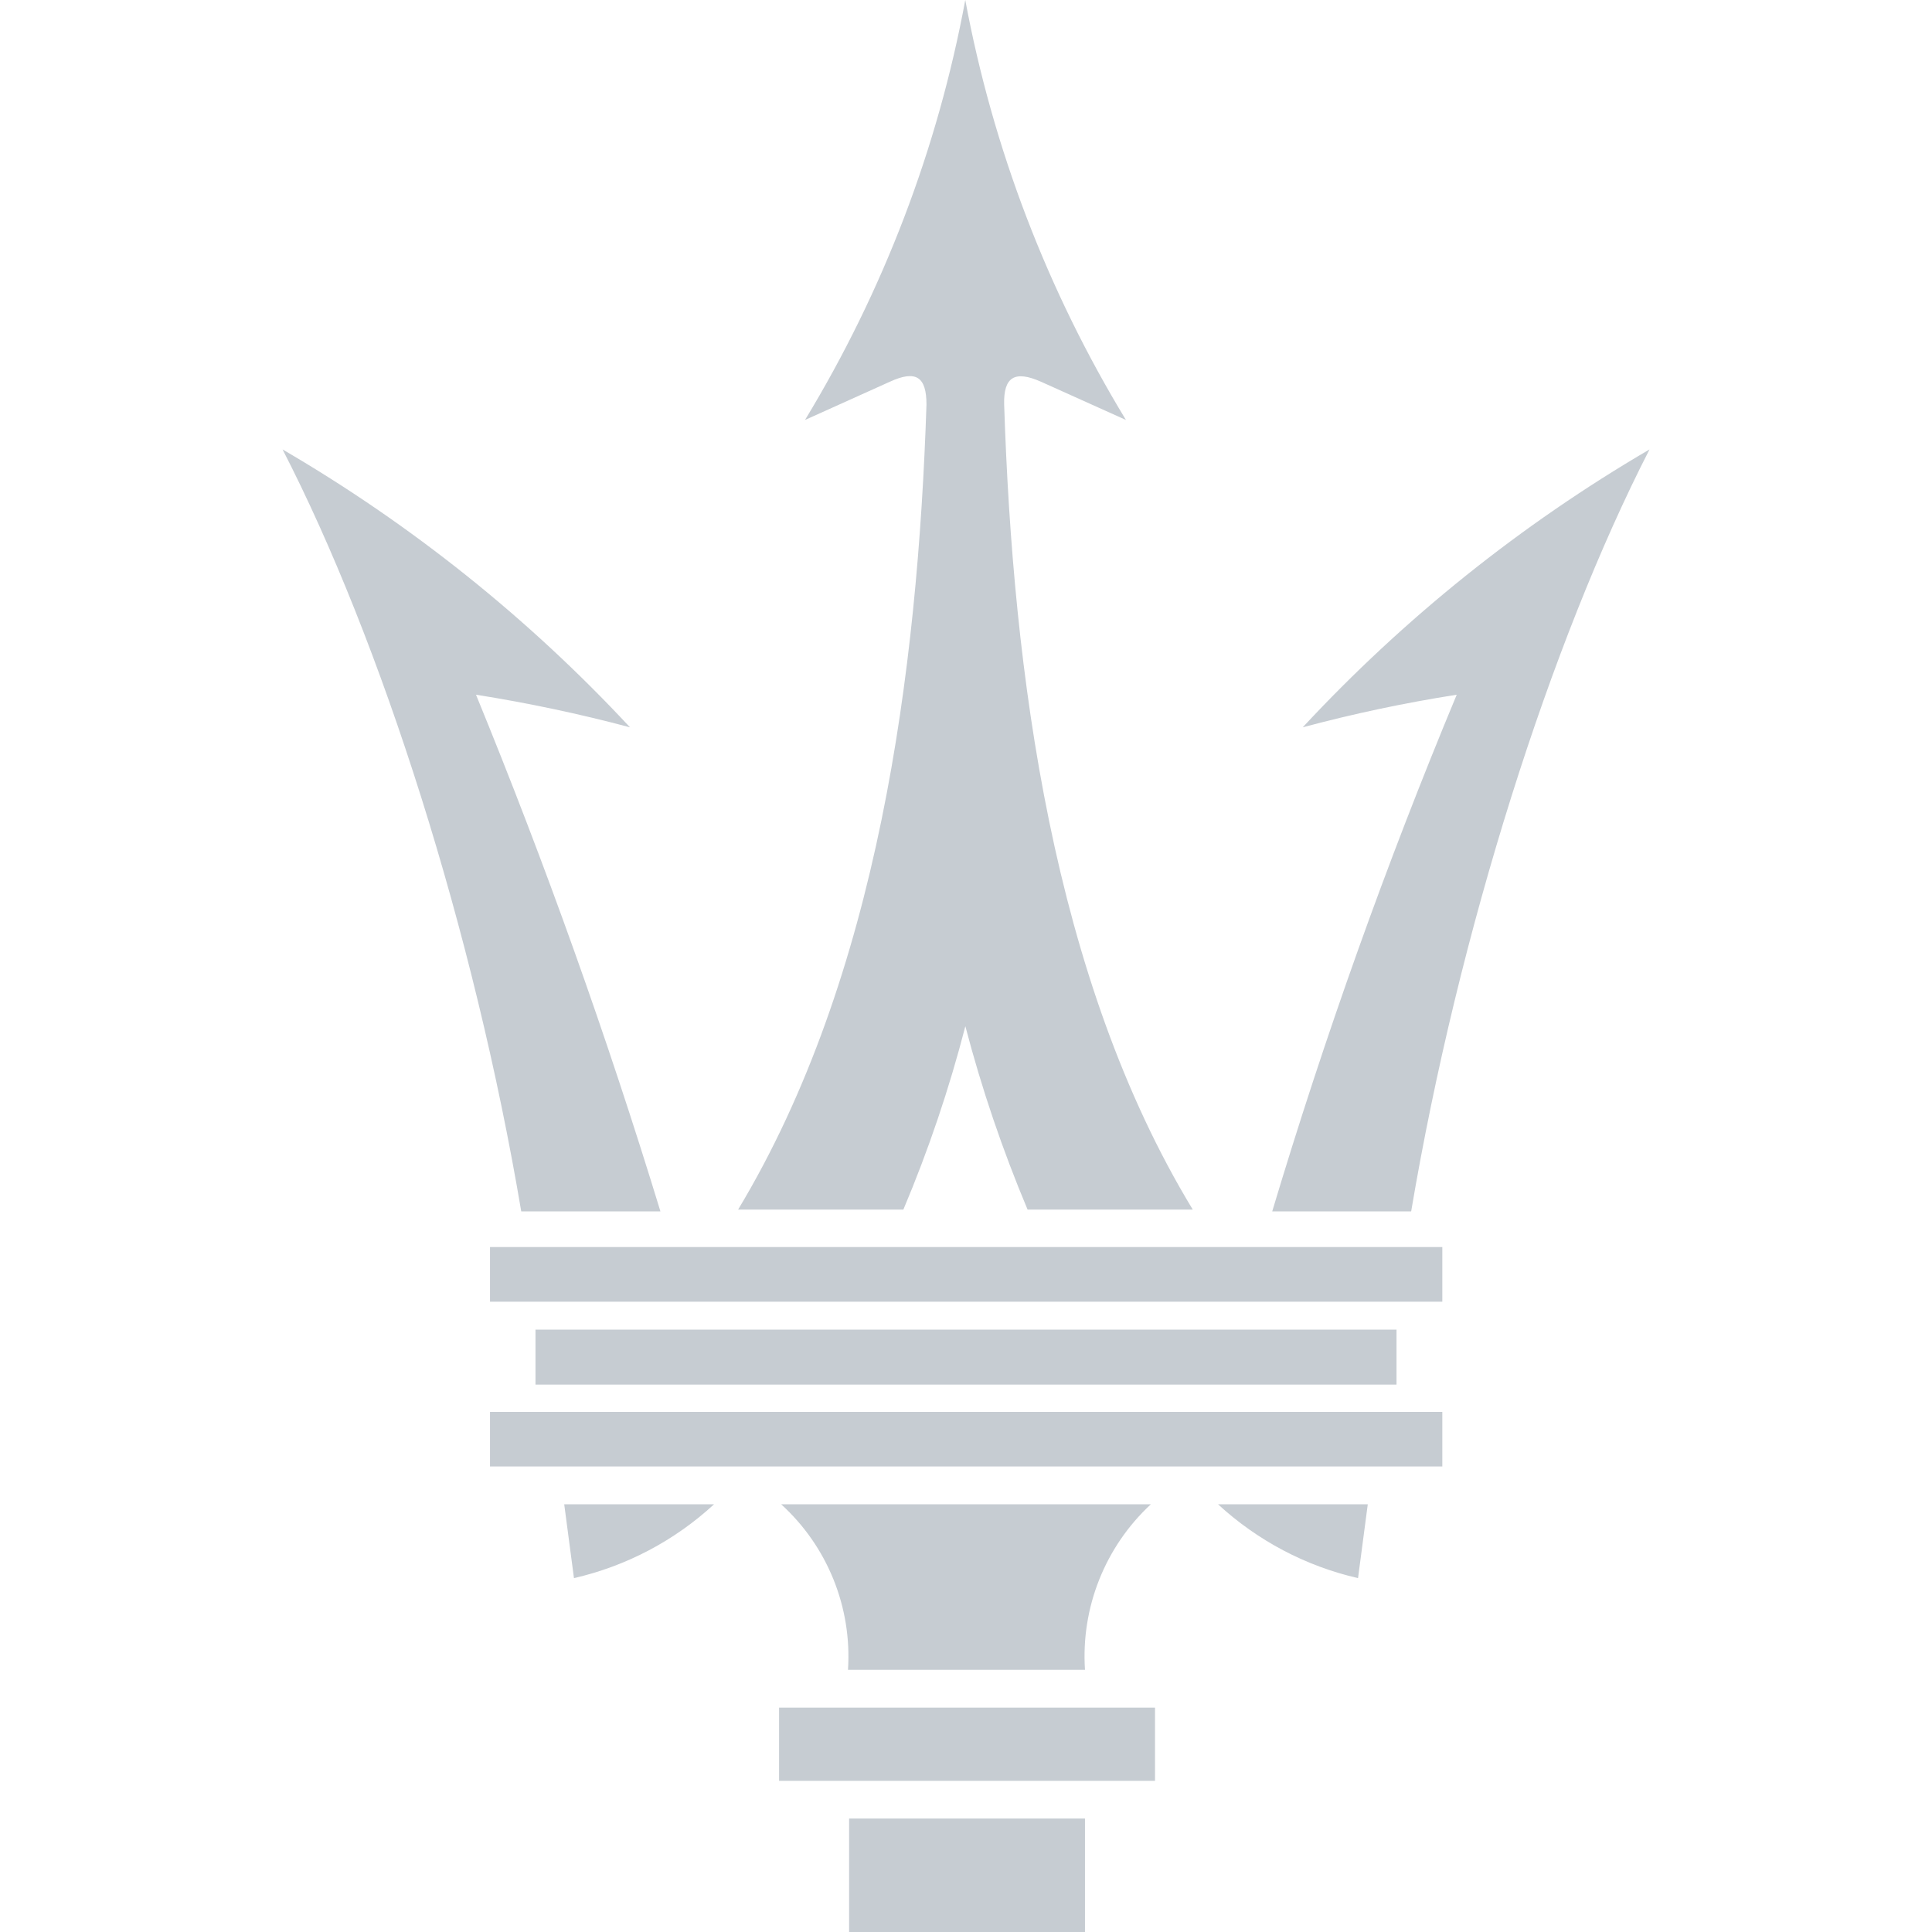
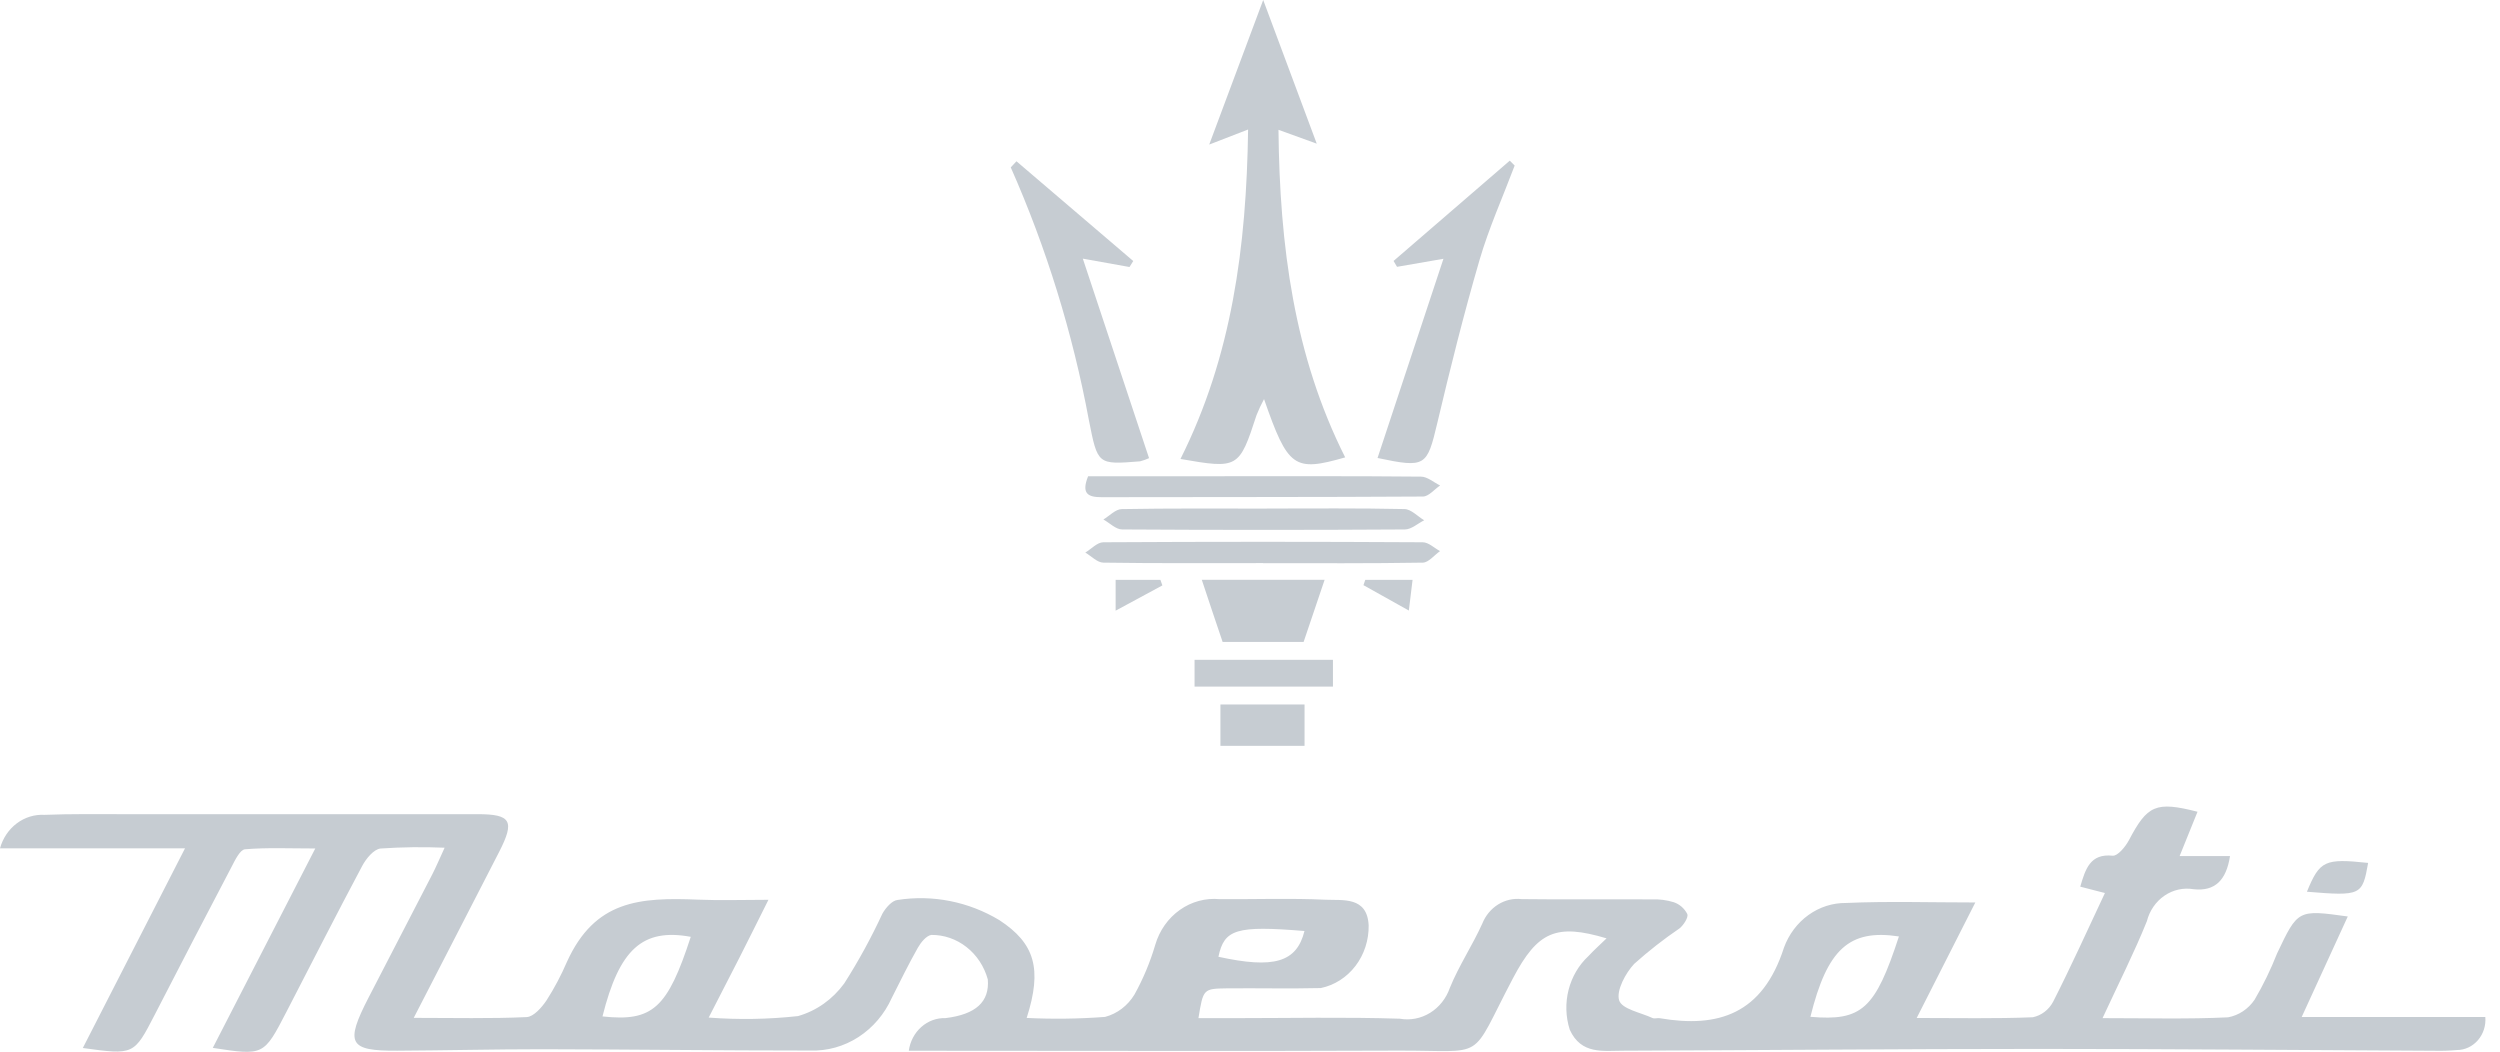
- <svg xmlns="http://www.w3.org/2000/svg" fill="#c6ccd2" role="img" viewBox="0 0 24 24">
-   <path d="M9.678 21.213h4.67v.909h-4.67v-.909zm.87 2.787h2.93v-1.409h-2.93V24zm-.844-5.313c.575.523.881 1.28.83 2.056h2.944a2.575 2.575 0 0 1 .818-2.056H9.704zm-3.052-2.17v.683h10.696v-.683H6.652zm.478 3.087a3.833 3.833 0 0 0 1.74-.917H7.009l.121.917zm9.74 0l.121-.917h-1.86c.49.451 1.089.768 1.739.917zm-8.666-4.556A73.645 73.645 0 0 0 5.913 8.63c.644.102 1.283.237 1.913.405A18.885 18.885 0 0 0 3.51 5.583c1.226 2.378 2.378 5.987 2.965 9.465h1.73zm9.326 0c.587-3.478 1.74-7.087 2.961-9.465a18.877 18.877 0 0 0-4.308 3.452c.63-.169 1.268-.304 1.913-.405a65.966 65.966 0 0 0-2.292 6.418h1.726zM6.087 16.17h11.83v-.679H6.087v.679zm5.135-1.144c.312-.74.569-1.5.77-2.278.203.777.462 1.538.773 2.278h2.052c-1.743-2.87-2.234-6.665-2.343-10-.009-.343.13-.43.46-.283l1.053.474A15.501 15.501 0 0 1 11.991 0 15.494 15.494 0 0 1 10 5.217l1.052-.474c.33-.152.457-.06.457.283-.109 3.313-.6 7.109-2.34 10h2.053zm-5.135 3.191h11.83v-.678H6.087v.678z" />
+ <svg xmlns="http://www.w3.org/2000/svg" width="164" height="69" viewBox="0 0 164 69" fill="none">
+   <path d="M137.932 66.79C140.89 66.79 143.527 66.864 146.156 66.737C146.859 66.61 147.487 66.193 147.903 65.578C148.47 64.612 148.962 63.599 149.375 62.549C150.742 59.666 150.742 59.666 154.014 60.121L150.99 66.717H163.037C163.06 66.992 163.029 67.269 162.946 67.531C162.862 67.793 162.728 68.033 162.553 68.236C162.377 68.44 162.163 68.603 161.925 68.714C161.686 68.825 161.429 68.883 161.168 68.883C160.686 68.926 160.201 68.942 159.717 68.93C151.057 68.889 142.397 68.809 133.737 68.809C124.657 68.809 115.575 68.893 106.496 68.926C105.173 68.926 103.722 69.195 102.975 67.546C102.707 66.703 102.68 65.795 102.898 64.936C103.117 64.077 103.57 63.306 104.201 62.719C104.575 62.316 104.983 61.953 105.391 61.556C102.085 60.567 100.871 61.099 99.254 64.167C96.314 69.749 97.653 68.893 91.651 68.92C81.65 68.963 71.653 68.93 61.653 68.93H59.617C59.7 68.321 59.992 67.766 60.437 67.371C60.881 66.975 61.448 66.768 62.028 66.788C64.016 66.545 64.921 65.718 64.8 64.249C64.566 63.401 64.077 62.656 63.407 62.13C62.738 61.603 61.924 61.322 61.09 61.331C60.758 61.39 60.41 61.822 60.211 62.171C59.604 63.244 59.06 64.357 58.502 65.461C58.023 66.526 57.262 67.419 56.312 68.033C55.362 68.647 54.263 68.953 53.151 68.915C47.289 68.915 41.428 68.84 35.564 68.83C32.395 68.83 29.225 68.909 26.057 68.926C22.889 68.944 22.617 68.465 24.184 65.43C25.575 62.735 26.969 60.04 28.364 57.346C28.61 56.863 28.82 56.366 29.167 55.61C27.765 55.55 26.36 55.568 24.96 55.663C24.519 55.714 24.018 56.322 23.761 56.804C22.073 59.975 20.441 63.181 18.792 66.375C17.303 69.255 17.303 69.255 13.959 68.741C16.163 64.454 18.331 60.229 20.682 55.66C18.983 55.66 17.522 55.59 16.072 55.713C15.753 55.739 15.428 56.403 15.204 56.839C13.507 60.072 11.823 63.312 10.154 66.56C8.787 69.21 8.787 69.211 5.433 68.749C7.655 64.406 9.824 60.168 12.136 55.652H0C0.182 54.989 0.57 54.412 1.101 54.013C1.631 53.614 2.274 53.417 2.924 53.454C4.643 53.386 6.368 53.41 8.085 53.41C15.832 53.41 23.581 53.41 31.331 53.41C33.529 53.41 33.783 53.856 32.745 55.882C30.933 59.421 29.102 62.953 27.141 66.772C29.779 66.772 32.168 66.832 34.55 66.721C35.005 66.698 35.538 66.093 35.855 65.62C36.368 64.82 36.815 63.975 37.193 63.094C39.028 59.058 41.959 58.86 45.787 59.017C47.227 59.078 48.672 59.027 50.41 59.027C49.716 60.414 49.107 61.643 48.486 62.864C47.865 64.085 47.223 65.327 46.49 66.753C48.442 66.901 50.402 66.869 52.348 66.656C53.555 66.313 54.621 65.559 55.384 64.51C56.315 63.05 57.15 61.523 57.883 59.941C58.099 59.553 58.519 59.071 58.881 59.037C61.185 58.68 63.535 59.146 65.56 60.362C67.884 61.883 68.384 63.556 67.35 66.777C69.064 66.861 70.781 66.838 72.493 66.709C73.289 66.499 73.978 65.974 74.421 65.242C74.993 64.212 75.452 63.115 75.787 61.973C76.062 61.039 76.631 60.233 77.399 59.689C78.167 59.146 79.087 58.897 80.007 58.985C82.32 59.001 84.638 58.914 86.947 59.022C88.088 59.075 89.691 58.794 89.784 60.707C89.799 61.674 89.492 62.615 88.918 63.367C88.344 64.118 87.538 64.632 86.643 64.817C84.598 64.866 82.554 64.817 80.509 64.835C78.933 64.859 78.933 64.859 78.618 66.79H81.007C84.612 66.79 88.22 66.711 91.824 66.827C92.509 66.949 93.213 66.813 93.813 66.443C94.414 66.073 94.873 65.491 95.112 64.8C95.705 63.344 96.59 62.023 97.237 60.591C97.447 60.064 97.811 59.623 98.276 59.333C98.741 59.044 99.281 58.92 99.817 58.982C102.668 59.019 105.52 58.982 108.371 59C108.854 58.98 109.337 59.043 109.801 59.186C110.181 59.315 110.5 59.594 110.69 59.965C110.769 60.182 110.443 60.687 110.179 60.901C109.14 61.608 108.146 62.385 107.204 63.229C106.636 63.834 106.02 64.983 106.214 65.617C106.39 66.198 107.627 66.421 108.404 66.782C108.539 66.843 108.728 66.767 108.883 66.795C112.715 67.451 115.628 66.529 117.029 62.161C117.347 61.293 117.906 60.548 118.632 60.026C119.359 59.503 120.218 59.227 121.096 59.235C123.868 59.112 126.647 59.202 129.581 59.202C128.324 61.677 127.096 64.101 125.735 66.78C128.452 66.78 130.906 66.833 133.353 66.732C133.631 66.674 133.894 66.554 134.124 66.378C134.354 66.203 134.545 65.977 134.685 65.715C135.853 63.419 136.916 61.062 138.082 58.583L136.465 58.165C136.807 56.998 137.118 55.981 138.59 56.134C138.915 56.166 139.422 55.555 139.653 55.126C140.867 52.815 141.417 52.551 144.157 53.251C143.78 54.183 143.411 55.095 142.982 56.16H146.288C146.048 57.732 145.306 58.49 143.896 58.332C143.231 58.219 142.55 58.371 141.985 58.759C141.42 59.147 141.01 59.743 140.835 60.432C139.999 62.507 138.985 64.502 137.927 66.79M124.569 61.431C121.313 60.934 119.863 62.258 118.763 66.703C122.14 66.994 123.013 66.198 124.569 61.431ZM45.314 61.456C42.152 60.877 40.628 62.261 39.523 66.677C42.806 67.036 43.788 66.15 45.314 61.456ZM85.574 61.074C81.106 60.708 80.307 60.953 79.929 62.764C83.555 63.559 85.061 63.139 85.574 61.074Z" fill="#c6ccd2" />
+   <path d="M81.876 8.495L79.325 9.483C80.556 6.186 81.775 2.923 82.866 0C83.95 2.915 85.157 6.152 86.379 9.425L83.868 8.516C83.947 16.142 84.886 23.329 88.244 30.004C84.888 30.969 84.489 30.686 82.921 26.18C82.738 26.519 82.574 26.869 82.43 27.229C81.289 30.728 81.225 30.768 77.439 30.108C80.803 23.404 81.77 16.2 81.875 8.492" fill="#c6ccd2" />
+   <path d="M75.377 30.055C75.188 30.141 74.992 30.21 74.791 30.263C71.988 30.49 72.012 30.483 71.432 27.567C70.366 21.838 68.645 16.268 66.306 10.981L66.68 10.58C69.234 12.762 71.787 14.943 74.341 17.123L74.095 17.516L71.033 16.967C72.508 21.413 73.931 25.695 75.379 30.059" fill="#c6ccd2" />
+   <path d="M91.416 17.12L99.042 10.539L99.362 10.861C98.582 12.933 97.667 14.959 97.049 17.084C96.024 20.603 95.135 24.163 94.289 27.74C93.612 30.596 93.53 30.71 90.367 30.044C91.797 25.719 93.218 21.43 94.69 16.976L91.645 17.504L91.416 17.115" fill="#c6ccd2" />
+   <path d="M71.376 31.241H80.18C84.526 31.241 88.87 31.225 93.215 31.267C93.635 31.267 94.053 31.645 94.472 31.847C94.097 32.1 93.722 32.57 93.347 32.573C86.319 32.618 79.292 32.599 72.264 32.616C71.38 32.616 70.919 32.394 71.38 31.241" fill="#c6ccd2" />
+   <path d="M82.856 36.939C79.365 36.939 75.874 36.962 72.383 36.909C71.985 36.909 71.59 36.479 71.196 36.249C71.587 36.014 71.98 35.575 72.374 35.573C79.356 35.532 86.342 35.532 93.33 35.573C93.711 35.573 94.089 35.95 94.466 36.153C94.091 36.415 93.717 36.902 93.339 36.909C89.848 36.968 86.357 36.944 82.866 36.944" fill="#c6ccd2" />
+   <path d="M83.102 33.36C86.113 33.36 89.126 33.329 92.136 33.395C92.572 33.403 92.999 33.878 93.428 34.13C93.008 34.338 92.589 34.729 92.165 34.732C85.98 34.771 79.795 34.771 73.61 34.732C73.2 34.732 72.793 34.306 72.383 34.079C72.782 33.841 73.179 33.403 73.582 33.397C76.754 33.34 79.929 33.364 83.102 33.364" fill="#c6ccd2" />
+   <path d="M86.895 38.035C86.427 39.415 85.984 40.726 85.517 42.111H80.204C79.736 40.725 79.293 39.42 78.838 38.035H86.895Z" fill="#c6ccd2" />
+   <path d="M87.441 43.285H78.363V45.041H87.441V43.285Z" fill="#c6ccd2" />
+   <path d="M85.578 46.214H80.06V48.927H85.578V46.214Z" fill="#c6ccd2" />
+   <path d="M151.334 58.498C152.174 56.451 152.499 56.303 155.349 56.607C154.973 58.744 154.885 58.787 151.334 58.498Z" fill="#c6ccd2" />
+   <path d="M73.185 40.06V38.038H76.122C76.164 38.16 76.208 38.282 76.252 38.403L73.185 40.06Z" fill="#c6ccd2" />
+   <path d="M92.42 40.052L89.443 38.387L89.561 38.041H92.664C92.593 38.63 92.529 39.143 92.42 40.052Z" fill="#c6ccd2" />
</svg>
